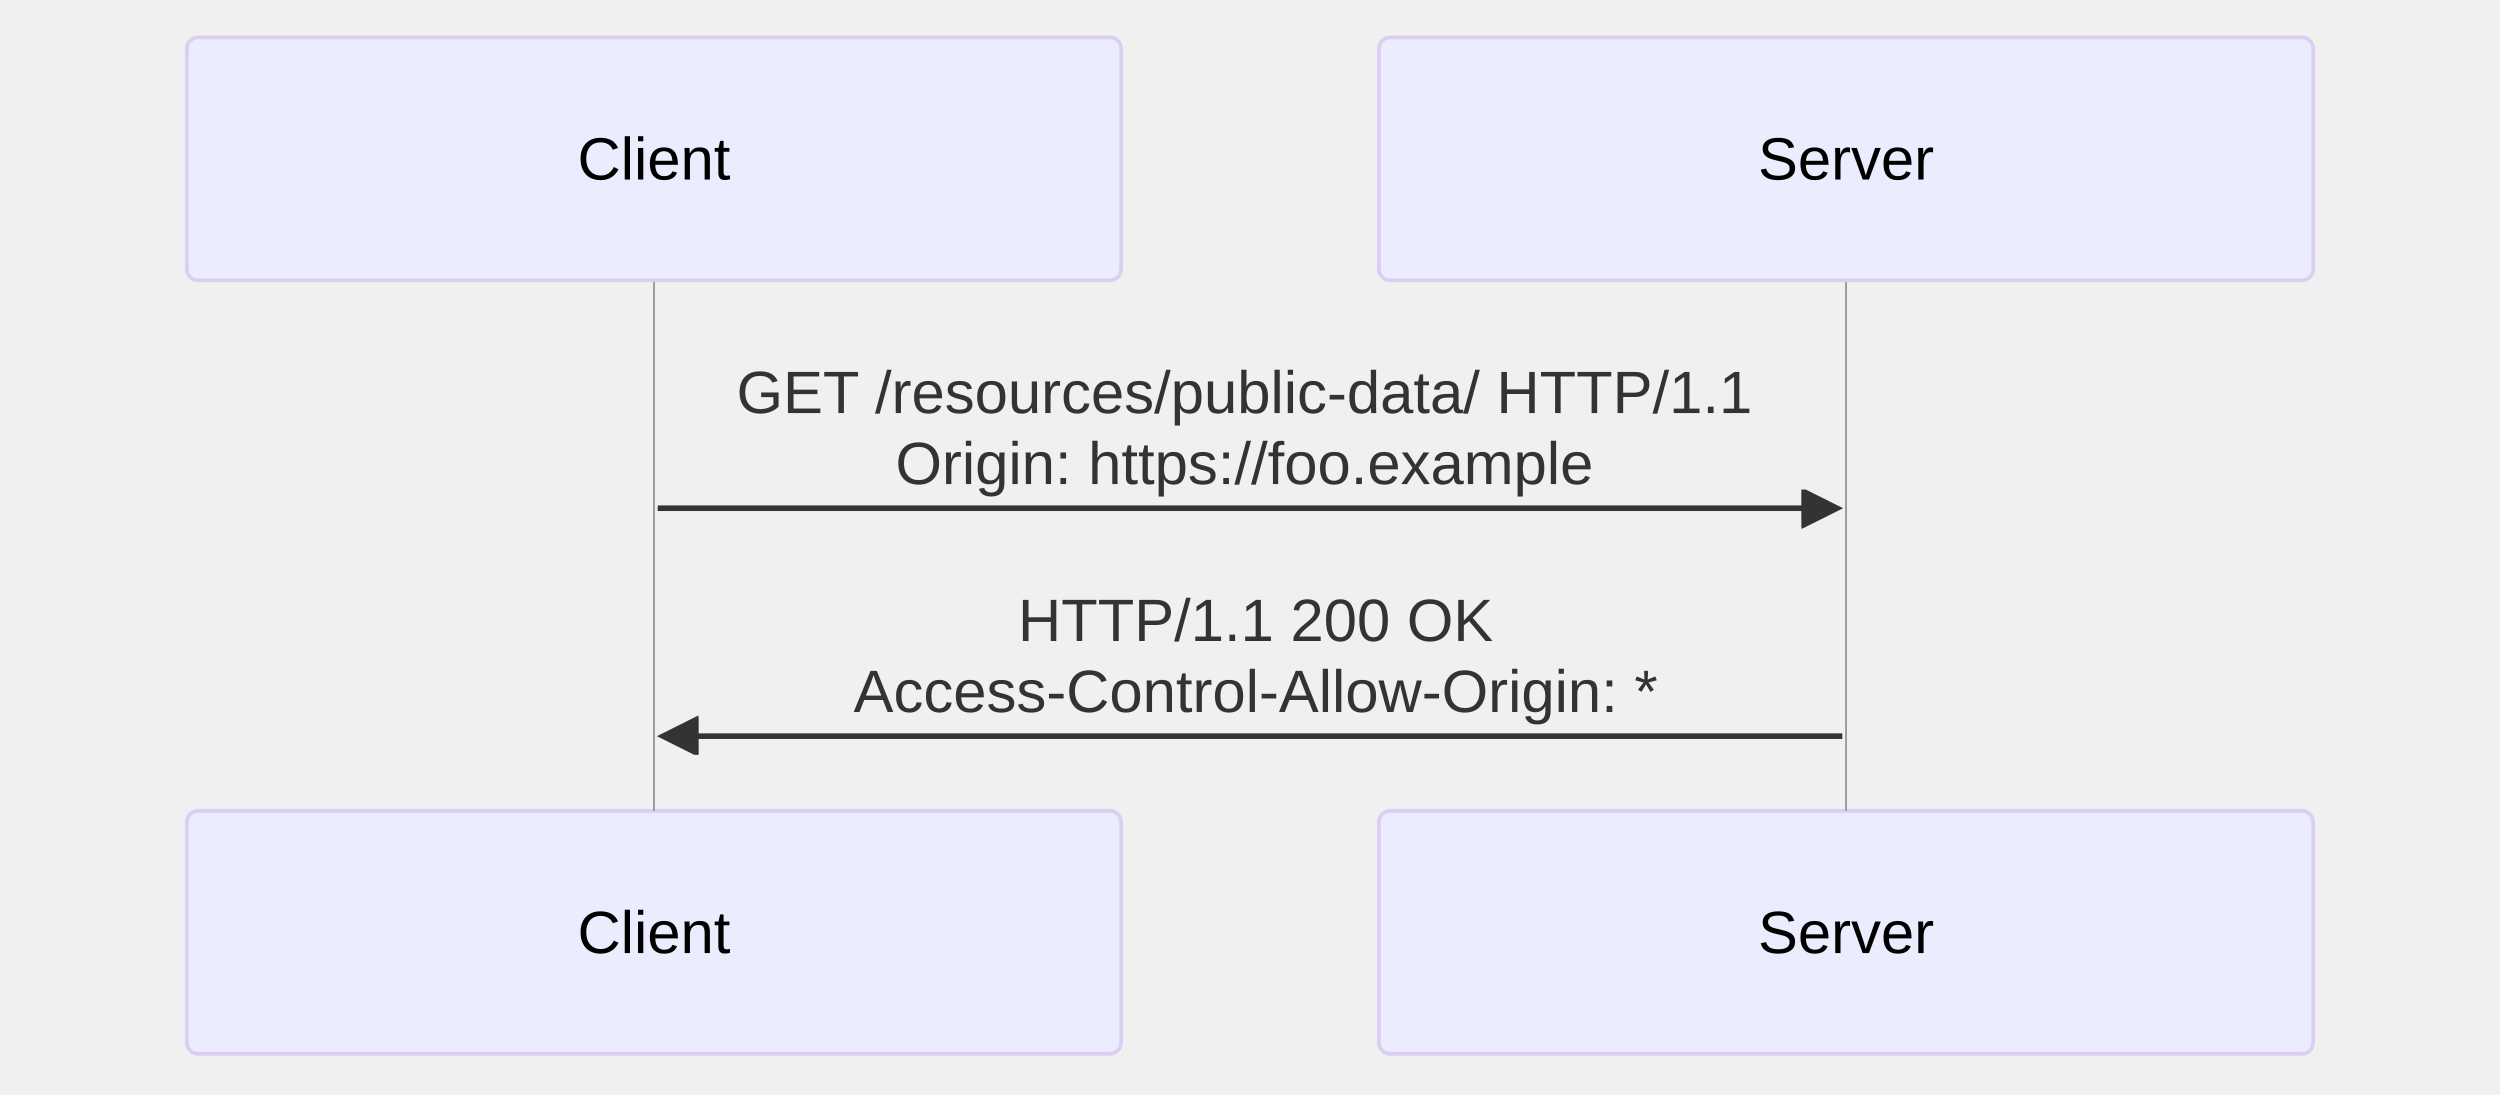
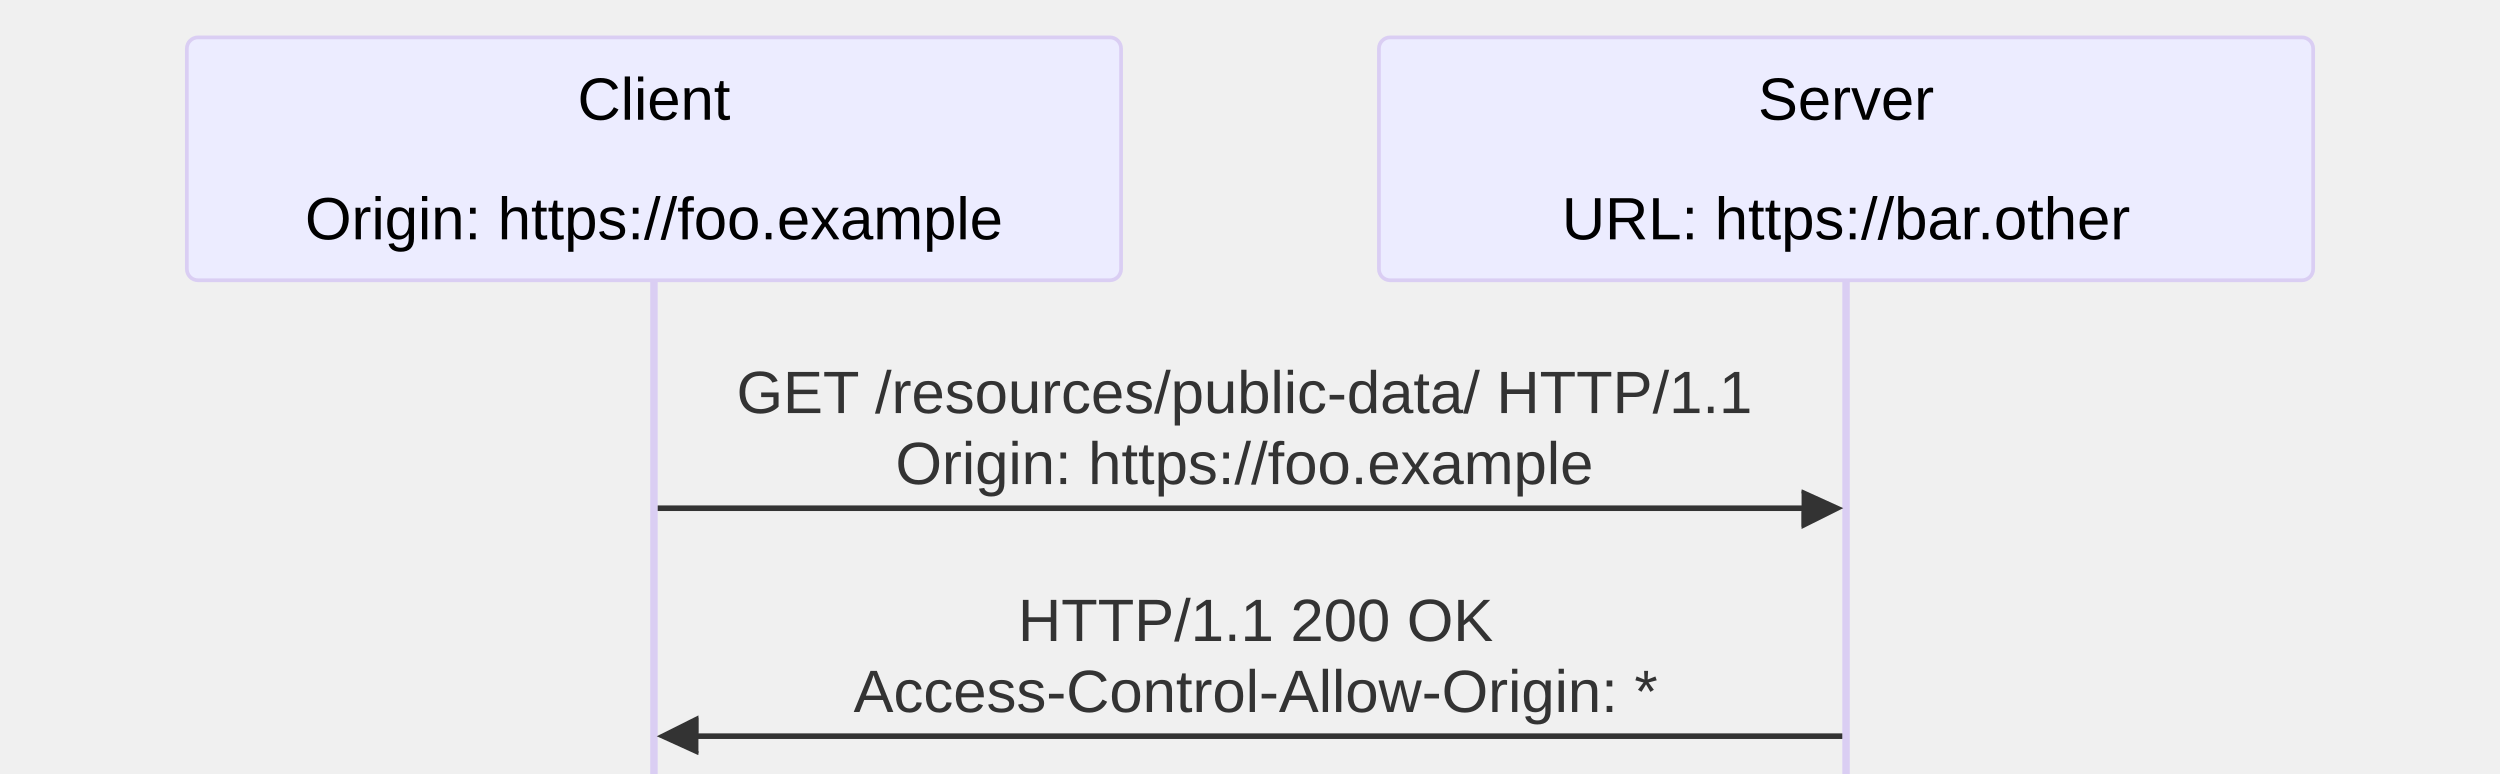
- <svg xmlns="http://www.w3.org/2000/svg" id="my-svg" aria-roledescription="sequence" style="max-width:669px;background-color:transparent" viewBox="-50 -10 669 293">
-   <rect width="250" height="65" x="319" y="207" fill="#eaeaea" stroke="#666" class="actor" rx="3" ry="3" />
-   <text x="444" y="239.5" alignment-baseline="central" class="actor" dominant-baseline="central" style="text-anchor:middle;font-size:16px;font-weight:400">
-     <tspan x="444" dy="0">Server</tspan>
-   </text>
-   <rect width="250" height="65" y="207" fill="#eaeaea" stroke="#666" class="actor" rx="3" ry="3" />
-   <text x="125" y="239.5" alignment-baseline="central" class="actor" dominant-baseline="central" style="text-anchor:middle;font-size:16px;font-weight:400">
-     <tspan x="125" dy="0">Client</tspan>
-   </text>
-   <path id="actor1" stroke="#999" stroke-width=".5" d="M444 5v202" class="200" />
-   <g id="root-1">
-     <rect width="250" height="65" x="319" fill="#eaeaea" stroke="#666" class="actor" rx="3" ry="3" />
-     <text x="444" y="32.5" alignment-baseline="central" class="actor" dominant-baseline="central" style="text-anchor:middle;font-size:16px;font-weight:400">
-       <tspan x="444" dy="0">Server</tspan>
-     </text>
+ <svg xmlns="http://www.w3.org/2000/svg" aria-roledescription="sequence" role="graphics-document document" viewBox="-50 -10 669 207" style="max-width: 669px; background-color: white;" width="100%" id="my-svg">
+   <g>
+     <line name="Server" stroke="#999" stroke-width="0.5px" class="actor-line 200" y2="2000" x2="444" y1="65" x1="444" id="actor1" />
+     <g id="root-1">
+       <rect class="actor actor-top" ry="3" rx="3" name="Server" height="65" width="250" stroke="#666" fill="#eaeaea" y="0" x="319" />
+       <text style="text-anchor: middle; font-size: 16px; font-weight: 400;" class="actor actor-box" alignment-baseline="central" dominant-baseline="central" y="32.5" x="444">
+         <tspan dy="-16" x="444">Server</tspan>
+       </text>
+       <text style="text-anchor: middle; font-size: 16px; font-weight: 400;" class="actor actor-box" alignment-baseline="central" dominant-baseline="central" y="32.5" x="444">
+         <tspan dy="0" x="444" />
+       </text>
+       <text style="text-anchor: middle; font-size: 16px; font-weight: 400;" class="actor actor-box" alignment-baseline="central" dominant-baseline="central" y="32.5" x="444">
+         <tspan dy="16" x="444">URL: https://bar.other</tspan>
+       </text>
+     </g>
  </g>
-   <path id="actor0" stroke="#999" stroke-width=".5" d="M125 5v202" class="200" />
-   <g id="root-0">
-     <rect width="250" height="65" fill="#eaeaea" stroke="#666" class="actor" rx="3" ry="3" />
-     <text x="125" y="32.5" alignment-baseline="central" class="actor" dominant-baseline="central" style="text-anchor:middle;font-size:16px;font-weight:400">
-       <tspan x="125" dy="0">Client</tspan>
-     </text>
+   <g>
+     <line name="Client" stroke="#999" stroke-width="0.5px" class="actor-line 200" y2="2000" x2="125" y1="65" x1="125" id="actor0" />
+     <g id="root-0">
+       <rect class="actor actor-top" ry="3" rx="3" name="Client" height="65" width="250" stroke="#666" fill="#eaeaea" y="0" x="0" />
+       <text style="text-anchor: middle; font-size: 16px; font-weight: 400;" class="actor actor-box" alignment-baseline="central" dominant-baseline="central" y="32.5" x="125">
+         <tspan dy="-16" x="125">Client</tspan>
+       </text>
+       <text style="text-anchor: middle; font-size: 16px; font-weight: 400;" class="actor actor-box" alignment-baseline="central" dominant-baseline="central" y="32.5" x="125">
+         <tspan dy="0" x="125" />
+       </text>
+       <text style="text-anchor: middle; font-size: 16px; font-weight: 400;" class="actor actor-box" alignment-baseline="central" dominant-baseline="central" y="32.5" x="125">
+         <tspan dy="16" x="125">Origin: https://foo.example</tspan>
+       </text>
+     </g>
  </g>
-   <style>
-     #my-svg,#my-svg svg{font-family:"trebuchet ms",verdana,arial,sans-serif;font-size:16px}#my-svg .actor{stroke:#dacef3;fill:#ececff}#my-svg text.actor&gt;tspan{fill:#000;stroke:none}#my-svg .messageLine0{stroke-width:1.5;stroke-dasharray:none;stroke:#333}#my-svg #arrowhead path{fill:#333;stroke:#333}#my-svg,#my-svg #sequencenumber{fill:#333}#my-svg .messageText{fill:#333;stroke:none}#my-svg :root{--mermaid-font-family:"trebuchet ms",verdana,arial,sans-serif}
-   </style>
+   <style>#my-svg{font-family:"trebuchet ms",verdana,arial,sans-serif;font-size:16px;fill:#333;}@keyframes edge-animation-frame{from{stroke-dashoffset:0;}}@keyframes dash{to{stroke-dashoffset:0;}}#my-svg .edge-animation-slow{stroke-dasharray:9,5!important;stroke-dashoffset:900;animation:dash 50s linear infinite;stroke-linecap:round;}#my-svg .edge-animation-fast{stroke-dasharray:9,5!important;stroke-dashoffset:900;animation:dash 20s linear infinite;stroke-linecap:round;}#my-svg .error-icon{fill:#552222;}#my-svg .error-text{fill:#552222;stroke:#552222;}#my-svg .edge-thickness-normal{stroke-width:1px;}#my-svg .edge-thickness-thick{stroke-width:3.5px;}#my-svg .edge-pattern-solid{stroke-dasharray:0;}#my-svg .edge-thickness-invisible{stroke-width:0;fill:none;}#my-svg .edge-pattern-dashed{stroke-dasharray:3;}#my-svg .edge-pattern-dotted{stroke-dasharray:2;}#my-svg .marker{fill:#333333;stroke:#333333;}#my-svg .marker.cross{stroke:#333333;}#my-svg svg{font-family:"trebuchet ms",verdana,arial,sans-serif;font-size:16px;}#my-svg p{margin:0;}#my-svg .actor{stroke:hsl(259.626, 59.777%, 87.902%);fill:#ECECFF;}#my-svg text.actor&gt;tspan{fill:black;stroke:none;}#my-svg .actor-line{stroke:hsl(259.626, 59.777%, 87.902%);}#my-svg .innerArc{stroke-width:1.5;stroke-dasharray:none;}#my-svg .messageLine0{stroke-width:1.5;stroke-dasharray:none;stroke:#333;}#my-svg .messageLine1{stroke-width:1.5;stroke-dasharray:2,2;stroke:#333;}#my-svg #arrowhead path{fill:#333;stroke:#333;}#my-svg .sequenceNumber{fill:white;}#my-svg #sequencenumber{fill:#333;}#my-svg #crosshead path{fill:#333;stroke:#333;}#my-svg .messageText{fill:#333;stroke:none;}#my-svg .labelBox{stroke:hsl(259.626, 59.777%, 87.902%);fill:#ECECFF;}#my-svg .labelText,#my-svg .labelText&gt;tspan{fill:black;stroke:none;}#my-svg .loopText,#my-svg .loopText&gt;tspan{fill:black;stroke:none;}#my-svg .loopLine{stroke-width:2px;stroke-dasharray:2,2;stroke:hsl(259.626, 59.777%, 87.902%);fill:hsl(259.626, 59.777%, 87.902%);}#my-svg .note{stroke:#aaaa33;fill:#fff5ad;}#my-svg .noteText,#my-svg .noteText&gt;tspan{fill:black;stroke:none;}#my-svg .activation0{fill:#f4f4f4;stroke:#666;}#my-svg .activation1{fill:#f4f4f4;stroke:#666;}#my-svg .activation2{fill:#f4f4f4;stroke:#666;}#my-svg .actorPopupMenu{position:absolute;}#my-svg .actorPopupMenuPanel{position:absolute;fill:#ECECFF;box-shadow:0px 8px 16px 0px rgba(0,0,0,0.2);filter:drop-shadow(3px 5px 2px rgb(0 0 0 / 0.4));}#my-svg .actor-man line{stroke:hsl(259.626, 59.777%, 87.902%);fill:#ECECFF;}#my-svg .actor-man circle,#my-svg line{stroke:hsl(259.626, 59.777%, 87.902%);fill:#ECECFF;stroke-width:2px;}#my-svg :root{--mermaid-font-family:"trebuchet ms",verdana,arial,sans-serif;}</style>
+   <g />
  <defs>
-     <symbol id="computer">
-       <path d="M1 1v6.5h10V1H1zm9 5.5H2V2h8v4.5zm-5.11 3 .23-.5h1.76l.24.5H4.88zM12 11H0l1-3h1.05l-.66 2h9.22l-.65-2H11l1 3zM9.5 6h-7V2.5h7V6z" />
+     <symbol height="24" width="24" id="computer">
+       <path d="M2 2v13h20v-13h-20zm18 11h-16v-9h16v9zm-10.228 6l.466-1h3.524l.467 1h-4.457zm14.228 3h-24l2-6h2.104l-1.33 4h18.45l-1.297-4h2.073l2 6zm-5-10h-14v-7h14v7z" transform="scale(.5)" />
    </symbol>
  </defs>
  <defs>
-     <symbol id="database" fill-rule="evenodd" clip-rule="evenodd">
-       <path d="M6.13 0h.38l.13.01.12.01h.12l.13.02h.12l.12.02h.12l.12.02.11.01.12.02.11.01.12.02.1.01.12.02.1.02.11.02.1.02.11.02.1.03.1.02.1.02.1.03.1.02.09.03.1.03.08.03.09.02.08.03.09.03.08.03.08.04.08.03.07.03.04.02.04.01.03.02.04.02.03.02.03.01.04.02.03.02.03.02.04.01.03.02.03.02.03.02.03.02.02.01.03.02.03.02.03.02.02.02.03.02.02.02.03.02.02.02.02.02.02.02.03.02.02.02.02.02.02.02.01.02.02.02.02.02.02.02.01.02.02.02.01.03.01.02.02.02.01.02.01.02.01.02.01.02.01.02.01.03v.02l.01.02.01.02v.03l.01.02v.09l.01.02v8.59l-.01.02v.03l-.01.02v.02l-.01.02-.01.02v.03l-.02.02v.02l-.02.02-.01.02-.01.02-.02.02v.03l-.02.02-.02.02-.01.02-.02.02-.02.02-.01.02-.02.02-.02.02-.02.02-.02.02-.03.02-.02.02-.02.02-.02.02-.03.02-.02.02-.03.02-.02.02-.03.02-.03.02-.02.02-.03.01-.03.02-.03.02-.03.02-.03.02-.04.02-.03.01-.03.02-.03.02-.04.02-.03.01-.04.02-.03.02-.04.01-.04.02-.07.03-.08.04-.08.03-.08.03-.08.03-.1.03-.08.03-.09.02-.09.03-.1.03-.09.02-.1.03-.1.02-.1.02-.1.03-.1.02-.1.02-.11.02-.11.02-.11.02-.11.01-.12.02-.11.01-.12.02-.11.01-.12.01-.12.02h-.12l-.12.02h-.12l-.13.01h-.12L6.5 12h-.25l-.13.01h-.64L5.35 12l-.12-.01h-.12l-.13-.01-.12-.01-.12-.01-.12-.02H4.5l-.11-.02-.12-.02-.11-.01-.11-.02-.12-.01-.1-.02-.11-.02-.11-.02-.1-.02-.11-.02-.1-.03-.1-.02-.1-.02-.1-.03-.1-.02-.09-.03-.1-.03-.08-.02-.09-.03-.08-.03-.09-.03-.08-.03-.08-.03-.08-.04-.07-.03-.04-.02-.04-.01-.03-.02-.04-.02-.03-.01-.04-.02-.03-.02-.03-.02-.03-.01-.04-.02-.03-.02-.03-.02-.03-.02-.03-.02-.02-.01-.03-.02-.03-.02-.03-.02-.02-.02-.03-.02-.02-.02-.03-.02-.02-.02-.02-.02-.02-.02-.03-.02-.02-.02-.02-.02-.02-.02-.01-.02-.02-.02-.02-.02-.02-.02-.01-.02-.02-.02-.01-.02-.01-.03-.02-.02-.01-.02-.01-.02-.01-.02-.01-.02-.01-.02-.01-.03v-.02l-.01-.02-.01-.02v-.03L1 10.37V1.66l.01-.02v-.02l.01-.03v-.02l.01-.02.01-.02V1.5l.02-.03v-.02l.02-.02v-.02l.02-.02.01-.02.02-.02.01-.03.02-.02.01-.02.02-.02.02-.02.01-.02.02-.02.02-.02.02-.02.02-.02.02-.02.03-.02.02-.02.02-.02.03-.02.02-.02.03-.02.02-.02.03-.02.03-.02.02-.02.03-.01.03-.02.03-.02.03-.02.03-.02.04-.01.03-.02.03-.02.03-.02.04-.02.03-.01.04-.02.03-.02.04-.01.04-.02.07-.03.08-.03.08-.04.08-.03.08-.03.1-.03.08-.02.09-.03.09-.03.1-.03L3 .35l.1-.03.1-.02.1-.02.1-.03.1-.02.1-.02.11-.02.11-.02.11-.02.11-.01.12-.02.11-.01.12-.02.11-.01.12-.01.12-.02h.12L5 .02h.13l.12-.01h.12L5.5 0h.63zM1.5 10.25v.05h.01v.03l.01.01v.01l.01.01.01.02.02.02v.01l.01.01.01.01.01.02.01.01.02.01v.01l.03.03.03.02.03.03.03.02.04.03.04.03.04.02.04.03.04.02.05.03.05.03.05.02.05.03.06.02.05.03.06.02.06.03.07.02.06.03.07.02.07.03.07.02.08.03.07.02.08.02.08.03.08.02.08.02.09.02.09.02.09.02.09.02.1.02.09.02.1.02.1.01.1.02.1.02.1.01.1.02.11.01.11.01.11.01.12.01.11.01.12.01.12.01.12.01h.12l.12.01h.38l.13.01h.51l.12-.02h.25l.12-.02h.11l.12-.02h.11l.11-.02.11-.01.11-.01.1-.02.11-.01.1-.02.1-.02.1-.01.1-.02.1-.02.09-.02.1-.02.08-.02.09-.02.08-.02.09-.02.08-.03.08-.02.08-.02.07-.03.08-.02.07-.02.07-.03.07-.02.06-.03.07-.02.06-.03.06-.02.05-.03.06-.03.05-.02.05-.03.05-.02.05-.03.04-.03.04-.02.04-.03.04-.02.03-.03.03-.02.03-.03.03-.03.03-.02v-.01l.02-.01.01-.02h.01l.01-.02.01-.01v-.02h.02v-.03l.01-.01.01-.01v-.02l.01-.02v-.04l.01-.01V8.19l-.04.02-.04.03-.04.03-.04.02-.05.03-.04.03-.05.02-.04.03-.05.02-.05.03-.05.02-.06.02-.05.03-.05.02-.06.02-.06.03-.05.02-.06.02-.06.02-.06.02-.07.02-.06.02-.06.02-.07.02-.06.02-.07.02-.07.02-.07.02-.07.02-.07.02-.07.01-.07.02-.08.01-.07.02-.07.02-.08.01-.08.01-.07.02-.08.01-.08.01-.08.02-.08.01-.08.01-.08.01-.09.01-.08.01-.08.01-.09.01-.08.01h-.09l-.08.01-.09.01H7l-.08.01-.1.01h-.18l-.08.01h-.18l-.1.01h-.82l-.09-.01h-.09l-.09-.01H5.1L5 9.13h-.08l-.09-.02h-.08l-.09-.01h-.08l-.09-.02h-.08l-.08-.02h-.09l-.08-.02-.08-.01H4l-.08-.01L3.84 9h-.08l-.07-.01-.08-.02-.07-.01-.08-.02-.07-.01-.08-.02-.07-.02-.07-.01-.07-.02-.07-.02-.07-.02-.07-.02-.07-.02-.06-.01-.07-.02-.06-.02-.06-.02-.07-.03-.06-.02-.06-.02-.05-.02-.06-.02-.06-.03-.06-.02-.05-.02-.05-.03-.06-.02-.05-.02-.05-.03-.05-.02-.04-.03-.05-.02-.04-.03-.05-.03-.04-.02-.04-.03-.04-.03-.04-.02v2.06zm0-2.83v.05l.01.01v.02l.01.02.01.02.01.01v.01l.02.01v.01l.01.02h.01l.01.02.01.01.02.01v.02l.03.02.03.03.03.02.03.03.04.02.04.03.04.02.04.03.04.03.05.02.05.03.05.02.05.03.06.03.05.02.06.03.06.02.07.03.06.02.07.03.07.02.07.03.08.02.07.02.08.03.08.02.08.02.08.02.09.02.09.03.09.02.09.02.1.01.09.02.1.02.1.02.1.01.1.02.1.02.1.01.11.01.11.02h.11l.12.02h.11l.12.02h.12l.12.01h.12l.12.01h.13l.12.01h.77l.12-.01h.13l.12-.02H7l.11-.01.12-.01.11-.01.11-.02h.11l.11-.02.1-.02.11-.01.1-.02.1-.01.1-.02.1-.02.1-.02.09-.02.1-.02.08-.02.09-.02.08-.02.09-.02.08-.02.08-.03.08-.02.07-.02.08-.03.07-.02.07-.03.07-.02.06-.03.07-.02.06-.03.06-.02L9.8 8h.07l.05-.03.05-.03.05-.02.05-.03.04-.02.04-.03.04-.03.04-.02.03-.03.03-.02.03-.03.03-.02.03-.03v-.01l.02-.01.01-.02h.01l.01-.02.01-.01v-.01l.02-.01v-.02l.01-.02.01-.01V7.5l.01-.01v-.04l.01-.02V5.35l-.04.03-.04.03-.04.02-.04.03-.05.03-.04.02-.05.03-.04.02-.05.03-.05.02-.05.03-.06.02-.05.03-.05.02-.06.02-.06.02-.05.03-.06.02-.06.02-.06.02-.07.02-.06.02-.06.02-.07.02-.06.02-.07.02-.07.02-.07.02-.07.02-.07.01-.07.02-.07.02-.08.01-.07.02-.07.01-.08.02-.08.01-.07.02h-.08l-.08.02L8 6.2l-.08.02h-.08l-.08.02h-.09l-.08.02h-.08l-.09.02h-.08l-.09.01-.08.01H7l-.08.01h-.1l-.08.01h-.18l-.1.01h-.27l-.09.01h-.56l-.09-.01h-.18l-.09-.01H5.1L5 6.3h-.16l-.08-.01-.09-.01-.08-.01-.09-.01-.08-.01-.08-.01-.09-.01-.08-.01-.08-.01L4 6.19h-.08l-.08-.02-.08-.01-.07-.02-.08-.01-.07-.02-.08-.01-.07-.02-.08-.01-.07-.02-.07-.02-.07-.02L3.03 6l-.07-.02-.07-.02-.07-.02-.06-.02-.07-.02-.06-.02-.06-.02-.07-.02-.06-.02-.06-.02-.05-.02-.06-.03-.06-.02-.06-.02-.05-.02-.05-.03-.06-.02-.05-.03-.05-.02-.05-.03-.04-.02-.05-.03-.04-.02-.05-.03-.04-.03-.04-.02-.04-.03-.04-.03v2.07zm0-2.83v.05h.01v.03l.01.01v.01l.01.01.01.02.02.02v.01l.01.01.01.01.01.02.01.01.02.01v.01l.03.03.03.02.03.03.03.02.04.03.04.03.04.02.04.03.04.02.05.03.05.03.05.02.05.03.06.02.05.03.06.02.06.03.07.02.06.03.07.02.07.03.07.02.08.03.07.02.08.02.08.03.08.02.08.02.09.02.09.02.09.02.09.02.1.02.09.02.1.02.1.01.1.02.1.02.1.01.1.02.11.01.11.01.11.01.12.01.11.01.12.01.12.01.12.01h.12l.12.01h.38l.13.01h.51l.12-.01.13-.01h.12L7 5.8h.11l.12-.01.11-.01.11-.02.11-.01.11-.01.1-.02.11-.01.1-.02.1-.02.1-.01.1-.02.1-.02.09-.02.1-.02.08-.02.09-.02.08-.02.09-.02.08-.03.08-.02.08-.02.07-.03.08-.02.07-.02.07-.03.07-.02.06-.03.07-.02.06-.03.06-.02.05-.03.06-.03.05-.02.05-.03.05-.02.05-.03.04-.03.04-.02.04-.03.04-.02.03-.03.03-.02.03-.03.03-.03.03-.02V4.8l.02-.02h.01l.01-.02.01-.01.01-.01v-.01l.02-.02V4.7l.01-.01.01-.01v-.02l.01-.02V4.6l.01-.01V2.51l-.04.03-.04.03-.04.02-.04.03-.05.03-.04.02-.05.03-.04.02-.05.03-.05.02-.05.03-.06.02-.05.02-.05.03-.06.02-.06.02-.05.03-.06.02-.06.02L9.5 3l-.07.02-.06.02-.06.02-.07.02-.06.02-.07.02-.07.02-.07.02-.07.01-.07.02-.07.02-.07.02-.08.01-.07.02-.07.01-.08.02-.08.01-.07.02h-.08l-.08.02-.08.01-.08.02h-.08l-.08.02h-.09l-.08.02h-.08l-.09.02h-.08l-.09.01-.08.01h-.09L7 3.48h-.18l-.08.01h-.1l-.08.01H5.54l-.09-.01h-.18l-.09-.01H5.1L5 3.46l-.08-.01h-.09l-.08-.01-.09-.01-.08-.01-.09-.01-.08-.01-.08-.01-.09-.01-.08-.01-.08-.01L4 3.35h-.08l-.08-.02-.08-.01-.07-.02-.08-.01-.07-.02-.08-.01-.07-.02-.08-.01-.07-.02-.07-.02-.07-.01-.07-.02-.07-.02-.07-.02-.07-.02-.06-.02-.07-.02-.06-.02-.06-.02L2.5 3l-.07-.02-.06-.02-.05-.02-.06-.03-.06-.02-.06-.02-.05-.03-.05-.02-.06-.02-.05-.03-.05-.02-.05-.03-.04-.02-.05-.03-.04-.02-.05-.03-.04-.03-.04-.02-.04-.03-.04-.03V4.6zM5.87.5h-.38l-.12.01-.13.01h-.12L5 .55h-.1l-.12.02h-.11l-.11.02-.11.01-.11.01-.1.02-.11.01-.1.02-.1.02-.1.01-.1.02-.1.02-.09.02-.1.02-.08.02-.09.02-.08.02-.09.02-.08.03-.08.02-.08.02-.07.03-.08.02-.07.02-.07.03-.07.02-.06.03-.06.02-.07.03-.05.02-.06.03-.06.03-.05.02-.05.03-.05.03-.04.02-.05.03-.04.02-.04.03-.04.02-.03.03-.03.03-.03.02-.03.03-.03.02v.01l-.02.01-.01.02-.01.01-.01.01-.01.01v.01l-.02.02v.02l-.01.01-.01.01v.02l-.01.02v.04l-.01.01v.05l.01.01v.01l.01.02.01.02v.01l.01.01.01.01.01.02h.01v.02l.02.01v.01l.02.02h.01l.03.03.03.03.03.02.03.03.03.02.04.03.04.03.04.02.04.03.05.02.05.03.05.03.05.02.06.03.05.02.06.03.06.03.07.02.06.03.07.02.07.03.07.02.08.02.07.03.08.02.08.02.08.03.09.02.08.02.09.02.09.02.09.02.1.02.09.02.1.02.1.01.1.02.1.02.1.01.11.02h.1l.12.02.11.01.11.01.12.01.11.01.12.01h.12l.13.01.12.01h.25l.13.01h.64L6.64 3l.13-.01h.12L7 2.95h.11l.12-.01.11-.02h.11l.11-.02.11-.01.1-.02.11-.01.1-.02.1-.02.1-.01.1-.02.1-.02.09-.02.1-.02.08-.02.09-.02.08-.02.09-.02.08-.03.08-.02.08-.02.07-.03.08-.02.07-.02.07-.03.07-.02.06-.03.07-.02.06-.03.06-.02.05-.03.06-.03.05-.02.05-.03.05-.02.05-.03.04-.03.04-.02.04-.03.04-.02.03-.03.03-.03.03-.02.03-.03.03-.02v-.01l.02-.02h.01l.01-.02.01-.01.01-.01v-.02h.02v-.03l.02-.01V1.8h.01v-.04l.01-.02V1.7l-.01-.01v-.01l-.01-.02-.01-.02v-.01l-.01-.01-.01-.01-.01-.02-.02-.02v-.01l-.02-.01-.01-.02h-.01l-.03-.03-.03-.03-.03-.02-.03-.03-.03-.02-.04-.03-.04-.03-.04-.02-.04-.03-.05-.02-.05-.03-.05-.03-.05-.02-.06-.03-.05-.02-.06-.03-.06-.03-.07-.02-.06-.03-.07-.02-.07-.03L9.3.96 9.22.94 9.15.9h-.08L8.99.87 8.91.84 8.82.82 8.74.8 8.65.78 8.56.76 8.47.74l-.1-.02L8.29.7l-.1-.02-.1-.01-.1-.02-.1-.02-.1-.01L7.67.6h-.1L7.44.58l-.1-.01-.11-.01L7.1.54H7L6.88.53 6.76.52h-.13L6.51.5h-.64z" />
+     <symbol clip-rule="evenodd" fill-rule="evenodd" id="database">
+       <path d="M12.258.001l.256.004.255.005.253.008.251.01.249.012.247.015.246.016.242.019.241.02.239.023.236.024.233.027.231.028.229.031.225.032.223.034.22.036.217.038.214.04.211.041.208.043.205.045.201.046.198.048.194.05.191.051.187.053.183.054.18.056.175.057.172.059.168.06.163.061.16.063.155.064.15.066.074.033.073.033.071.034.07.034.069.035.068.035.067.035.066.035.064.036.064.036.062.036.06.036.06.037.058.037.058.037.055.038.055.038.053.038.052.038.051.039.05.039.048.039.047.039.045.04.044.04.043.04.041.04.04.041.039.041.037.041.036.041.034.041.033.042.032.042.03.042.029.042.027.042.026.043.024.043.023.043.021.043.02.043.018.044.017.043.015.044.013.044.012.044.011.045.009.044.007.045.006.045.004.045.002.045.001.045v17l-.001.045-.002.045-.004.045-.006.045-.007.045-.009.044-.011.045-.012.044-.013.044-.015.044-.017.043-.018.044-.02.043-.021.043-.023.043-.024.043-.026.043-.027.042-.029.042-.03.042-.032.042-.033.042-.034.041-.036.041-.037.041-.039.041-.04.041-.041.04-.043.04-.044.04-.045.04-.047.039-.048.039-.05.039-.051.039-.052.038-.053.038-.055.038-.055.038-.058.037-.058.037-.06.037-.06.036-.062.036-.064.036-.064.036-.066.035-.067.035-.068.035-.069.035-.07.034-.071.034-.073.033-.074.033-.15.066-.155.064-.16.063-.163.061-.168.06-.172.059-.175.057-.18.056-.183.054-.187.053-.191.051-.194.05-.198.048-.201.046-.205.045-.208.043-.211.041-.214.04-.217.038-.22.036-.223.034-.225.032-.229.031-.231.028-.233.027-.236.024-.239.023-.241.02-.242.019-.246.016-.247.015-.249.012-.251.01-.253.008-.255.005-.256.004-.258.001-.258-.001-.256-.004-.255-.005-.253-.008-.251-.01-.249-.012-.247-.015-.245-.016-.243-.019-.241-.02-.238-.023-.236-.024-.234-.027-.231-.028-.228-.031-.226-.032-.223-.034-.22-.036-.217-.038-.214-.04-.211-.041-.208-.043-.204-.045-.201-.046-.198-.048-.195-.05-.19-.051-.187-.053-.184-.054-.179-.056-.176-.057-.172-.059-.167-.06-.164-.061-.159-.063-.155-.064-.151-.066-.074-.033-.072-.033-.072-.034-.07-.034-.069-.035-.068-.035-.067-.035-.066-.035-.064-.036-.063-.036-.062-.036-.061-.036-.06-.037-.058-.037-.057-.037-.056-.038-.055-.038-.053-.038-.052-.038-.051-.039-.049-.039-.049-.039-.046-.039-.046-.04-.044-.04-.043-.04-.041-.04-.04-.041-.039-.041-.037-.041-.036-.041-.034-.041-.033-.042-.032-.042-.03-.042-.029-.042-.027-.042-.026-.043-.024-.043-.023-.043-.021-.043-.02-.043-.018-.044-.017-.043-.015-.044-.013-.044-.012-.044-.011-.045-.009-.044-.007-.045-.006-.045-.004-.045-.002-.045-.001-.045v-17l.001-.045.002-.045.004-.045.006-.045.007-.045.009-.044.011-.045.012-.044.013-.044.015-.044.017-.043.018-.044.02-.043.021-.043.023-.043.024-.043.026-.043.027-.042.029-.042.03-.042.032-.042.033-.042.034-.041.036-.041.037-.041.039-.041.04-.041.041-.04.043-.04.044-.04.046-.04.046-.039.049-.039.049-.039.051-.039.052-.038.053-.038.055-.038.056-.038.057-.037.058-.037.06-.037.061-.036.062-.036.063-.036.064-.036.066-.035.067-.035.068-.035.069-.035.07-.034.072-.034.072-.033.074-.033.151-.066.155-.064.159-.063.164-.061.167-.06.172-.059.176-.057.179-.056.184-.054.187-.053.19-.051.195-.05.198-.048.201-.046.204-.045.208-.043.211-.041.214-.04.217-.038.22-.036.223-.034.226-.032.228-.031.231-.028.234-.027.236-.024.238-.023.241-.02.243-.019.245-.016.247-.015.249-.012.251-.01.253-.008.255-.005.256-.004.258-.001.258.001zm-9.258 20.499v.01l.001.021.003.021.004.022.005.021.006.022.007.022.009.023.01.022.011.023.012.023.013.023.015.023.016.024.017.023.018.024.019.024.021.024.022.025.023.024.024.025.052.049.056.05.061.051.066.051.07.051.075.051.079.052.084.052.088.052.092.052.097.052.102.051.105.052.11.052.114.051.119.051.123.051.127.05.131.05.135.05.139.048.144.049.147.047.152.047.155.047.16.045.163.045.167.043.171.043.176.041.178.041.183.039.187.039.19.037.194.035.197.035.202.033.204.031.209.03.212.029.216.027.219.025.222.024.226.021.23.02.233.018.236.016.24.015.243.012.246.01.249.008.253.005.256.004.259.001.26-.001.257-.004.254-.005.25-.008.247-.011.244-.012.241-.014.237-.016.233-.018.231-.021.226-.021.224-.024.22-.026.216-.027.212-.028.21-.031.205-.031.202-.034.198-.034.194-.036.191-.037.187-.039.183-.04.179-.04.175-.042.172-.043.168-.044.163-.045.16-.046.155-.046.152-.047.148-.048.143-.049.139-.049.136-.05.131-.05.126-.05.123-.051.118-.052.114-.051.11-.052.106-.052.101-.052.096-.052.092-.052.088-.053.083-.051.079-.052.074-.052.07-.051.065-.051.06-.051.056-.05.051-.05.023-.024.023-.025.021-.024.02-.024.019-.024.018-.024.017-.024.015-.023.014-.024.013-.023.012-.023.01-.023.01-.022.008-.022.006-.022.006-.022.004-.022.004-.021.001-.021.001-.021v-4.127l-.077.055-.08.053-.083.054-.085.053-.087.052-.09.052-.093.051-.095.05-.097.05-.1.049-.102.049-.105.048-.106.047-.109.047-.111.046-.114.045-.115.045-.118.044-.12.043-.122.042-.124.042-.126.041-.128.04-.13.04-.132.038-.134.038-.135.037-.138.037-.139.035-.142.035-.143.034-.144.033-.147.032-.148.031-.15.03-.151.03-.153.029-.154.027-.156.027-.158.026-.159.025-.161.024-.162.023-.163.022-.165.021-.166.02-.167.019-.169.018-.169.017-.171.016-.173.015-.173.014-.175.013-.175.012-.177.011-.178.01-.179.008-.179.008-.181.006-.182.005-.182.004-.184.003-.184.002h-.37l-.184-.002-.184-.003-.182-.004-.182-.005-.181-.006-.179-.008-.179-.008-.178-.01-.176-.011-.176-.012-.175-.013-.173-.014-.172-.015-.171-.016-.17-.017-.169-.018-.167-.019-.166-.02-.165-.021-.163-.022-.162-.023-.161-.024-.159-.025-.157-.026-.156-.027-.155-.027-.153-.029-.151-.03-.15-.03-.148-.031-.146-.032-.145-.033-.143-.034-.141-.035-.14-.035-.137-.037-.136-.037-.134-.038-.132-.038-.13-.04-.128-.04-.126-.041-.124-.042-.122-.042-.12-.044-.117-.043-.116-.045-.113-.045-.112-.046-.109-.047-.106-.047-.105-.048-.102-.049-.1-.049-.097-.05-.095-.05-.093-.052-.09-.051-.087-.052-.085-.053-.083-.054-.08-.054-.077-.054v4.127zm0-5.654v.011l.001.021.003.021.004.021.005.022.006.022.007.022.009.022.01.022.011.023.012.023.013.023.015.024.016.023.017.024.018.024.019.024.021.024.022.024.023.025.024.024.052.05.056.05.061.05.066.051.07.051.075.052.079.051.084.052.088.052.092.052.097.052.102.052.105.052.11.051.114.051.119.052.123.05.127.051.131.05.135.049.139.049.144.048.147.048.152.047.155.046.16.045.163.045.167.044.171.042.176.042.178.04.183.04.187.038.19.037.194.036.197.034.202.033.204.032.209.03.212.028.216.027.219.025.222.024.226.022.23.02.233.018.236.016.24.014.243.012.246.01.249.008.253.006.256.003.259.001.26-.001.257-.003.254-.006.25-.008.247-.01.244-.012.241-.015.237-.016.233-.018.231-.02.226-.022.224-.024.22-.025.216-.027.212-.029.21-.03.205-.032.202-.033.198-.035.194-.036.191-.037.187-.039.183-.039.179-.041.175-.042.172-.043.168-.044.163-.045.16-.045.155-.047.152-.047.148-.048.143-.048.139-.05.136-.049.131-.05.126-.051.123-.051.118-.051.114-.052.11-.052.106-.052.101-.052.096-.052.092-.052.088-.052.083-.052.079-.052.074-.051.07-.052.065-.051.06-.05.056-.051.051-.049.023-.025.023-.024.021-.025.02-.024.019-.024.018-.024.017-.024.015-.023.014-.023.013-.024.012-.022.01-.023.01-.023.008-.022.006-.022.006-.022.004-.021.004-.022.001-.021.001-.021v-4.139l-.077.054-.08.054-.083.054-.085.052-.087.053-.09.051-.093.051-.095.051-.097.05-.1.049-.102.049-.105.048-.106.047-.109.047-.111.046-.114.045-.115.044-.118.044-.12.044-.122.042-.124.042-.126.041-.128.04-.13.039-.132.039-.134.038-.135.037-.138.036-.139.036-.142.035-.143.033-.144.033-.147.033-.148.031-.15.03-.151.03-.153.028-.154.028-.156.027-.158.026-.159.025-.161.024-.162.023-.163.022-.165.021-.166.02-.167.019-.169.018-.169.017-.171.016-.173.015-.173.014-.175.013-.175.012-.177.011-.178.009-.179.009-.179.007-.181.007-.182.005-.182.004-.184.003-.184.002h-.37l-.184-.002-.184-.003-.182-.004-.182-.005-.181-.007-.179-.007-.179-.009-.178-.009-.176-.011-.176-.012-.175-.013-.173-.014-.172-.015-.171-.016-.17-.017-.169-.018-.167-.019-.166-.02-.165-.021-.163-.022-.162-.023-.161-.024-.159-.025-.157-.026-.156-.027-.155-.028-.153-.028-.151-.03-.15-.03-.148-.031-.146-.033-.145-.033-.143-.033-.141-.035-.14-.036-.137-.036-.136-.037-.134-.038-.132-.039-.13-.039-.128-.04-.126-.041-.124-.042-.122-.043-.12-.043-.117-.044-.116-.044-.113-.046-.112-.046-.109-.046-.106-.047-.105-.048-.102-.049-.1-.049-.097-.05-.095-.051-.093-.051-.09-.051-.087-.053-.085-.052-.083-.054-.08-.054-.077-.054v4.139zm0-5.666v.011l.001.02.003.022.004.021.005.022.006.021.007.022.009.023.01.022.011.023.012.023.013.023.015.023.016.024.017.024.018.023.019.024.021.025.022.024.023.024.024.025.052.05.056.05.061.05.066.051.07.051.075.052.079.051.084.052.088.052.092.052.097.052.102.052.105.051.11.052.114.051.119.051.123.051.127.05.131.05.135.05.139.049.144.048.147.048.152.047.155.046.16.045.163.045.167.043.171.043.176.042.178.04.183.04.187.038.19.037.194.036.197.034.202.033.204.032.209.03.212.028.216.027.219.025.222.024.226.021.23.02.233.018.236.017.24.014.243.012.246.01.249.008.253.006.256.003.259.001.26-.001.257-.003.254-.006.25-.008.247-.01.244-.013.241-.014.237-.016.233-.018.231-.02.226-.022.224-.024.22-.025.216-.027.212-.029.21-.03.205-.032.202-.033.198-.035.194-.036.191-.037.187-.039.183-.039.179-.041.175-.042.172-.043.168-.044.163-.045.16-.045.155-.047.152-.047.148-.048.143-.049.139-.049.136-.049.131-.051.126-.05.123-.051.118-.052.114-.051.11-.052.106-.052.101-.052.096-.052.092-.052.088-.052.083-.052.079-.052.074-.052.07-.051.065-.051.06-.051.056-.05.051-.049.023-.025.023-.025.021-.024.02-.024.019-.024.018-.024.017-.024.015-.023.014-.024.013-.023.012-.023.01-.022.01-.023.008-.022.006-.022.006-.022.004-.022.004-.021.001-.021.001-.021v-4.153l-.077.054-.08.054-.083.053-.085.053-.087.053-.09.051-.093.051-.095.051-.097.05-.1.049-.102.048-.105.048-.106.048-.109.046-.111.046-.114.046-.115.044-.118.044-.12.043-.122.043-.124.042-.126.041-.128.04-.13.039-.132.039-.134.038-.135.037-.138.036-.139.036-.142.034-.143.034-.144.033-.147.032-.148.032-.15.03-.151.03-.153.028-.154.028-.156.027-.158.026-.159.024-.161.024-.162.023-.163.023-.165.021-.166.02-.167.019-.169.018-.169.017-.171.016-.173.015-.173.014-.175.013-.175.012-.177.01-.178.01-.179.009-.179.007-.181.006-.182.006-.182.004-.184.003-.184.001-.185.001-.185-.001-.184-.001-.184-.003-.182-.004-.182-.006-.181-.006-.179-.007-.179-.009-.178-.01-.176-.01-.176-.012-.175-.013-.173-.014-.172-.015-.171-.016-.17-.017-.169-.018-.167-.019-.166-.02-.165-.021-.163-.023-.162-.023-.161-.024-.159-.024-.157-.026-.156-.027-.155-.028-.153-.028-.151-.03-.15-.03-.148-.032-.146-.032-.145-.033-.143-.034-.141-.034-.14-.036-.137-.036-.136-.037-.134-.038-.132-.039-.13-.039-.128-.041-.126-.041-.124-.041-.122-.043-.12-.043-.117-.044-.116-.044-.113-.046-.112-.046-.109-.046-.106-.048-.105-.048-.102-.048-.1-.05-.097-.049-.095-.051-.093-.051-.09-.052-.087-.052-.085-.053-.083-.053-.08-.054-.077-.054v4.153zm8.74-8.179l-.257.004-.254.005-.25.008-.247.011-.244.012-.241.014-.237.016-.233.018-.231.021-.226.022-.224.023-.22.026-.216.027-.212.028-.21.031-.205.032-.202.033-.198.034-.194.036-.191.038-.187.038-.183.04-.179.041-.175.042-.172.043-.168.043-.163.045-.16.046-.155.046-.152.048-.148.048-.143.048-.139.049-.136.05-.131.05-.126.051-.123.051-.118.051-.114.052-.11.052-.106.052-.101.052-.096.052-.092.052-.088.052-.083.052-.079.052-.074.051-.07.052-.065.051-.06.05-.056.05-.051.05-.023.025-.023.024-.021.024-.02.025-.019.024-.018.024-.017.023-.015.024-.014.023-.013.023-.012.023-.01.023-.01.022-.008.022-.006.023-.006.021-.004.022-.004.021-.001.021-.001.021.001.021.001.021.004.021.004.022.006.021.006.023.008.022.01.022.01.023.012.023.013.023.014.023.015.024.017.023.018.024.019.024.02.025.021.024.023.024.023.025.051.05.056.05.06.05.065.051.07.052.074.051.079.052.083.052.088.052.092.052.096.052.101.052.106.052.11.052.114.052.118.051.123.051.126.051.131.05.136.05.139.049.143.048.148.048.152.048.155.046.16.046.163.045.168.043.172.043.175.042.179.041.183.04.187.038.191.038.194.036.198.034.202.033.205.032.21.031.212.028.216.027.22.026.224.023.226.022.231.021.233.018.237.016.241.014.244.012.247.011.25.008.254.005.257.004.26.001.26-.001.257-.004.254-.005.25-.008.247-.011.244-.012.241-.014.237-.016.233-.018.231-.021.226-.022.224-.023.22-.026.216-.027.212-.028.21-.031.205-.032.202-.033.198-.034.194-.036.191-.038.187-.038.183-.04.179-.041.175-.042.172-.043.168-.043.163-.045.16-.046.155-.046.152-.048.148-.048.143-.048.139-.049.136-.05.131-.05.126-.051.123-.051.118-.051.114-.052.11-.052.106-.052.101-.052.096-.052.092-.052.088-.052.083-.052.079-.052.074-.051.07-.052.065-.051.06-.05.056-.05.051-.05.023-.025.023-.024.021-.024.02-.025.019-.024.018-.024.017-.023.015-.024.014-.023.013-.023.012-.023.01-.023.01-.022.008-.022.006-.023.006-.021.004-.022.004-.021.001-.021.001-.021-.001-.021-.001-.021-.004-.021-.004-.022-.006-.021-.006-.023-.008-.022-.01-.022-.01-.023-.012-.023-.013-.023-.014-.023-.015-.024-.017-.023-.018-.024-.019-.024-.02-.025-.021-.024-.023-.024-.023-.025-.051-.05-.056-.05-.06-.05-.065-.051-.07-.052-.074-.051-.079-.052-.083-.052-.088-.052-.092-.052-.096-.052-.101-.052-.106-.052-.11-.052-.114-.052-.118-.051-.123-.051-.126-.051-.131-.05-.136-.05-.139-.049-.143-.048-.148-.048-.152-.048-.155-.046-.16-.046-.163-.045-.168-.043-.172-.043-.175-.042-.179-.041-.183-.04-.187-.038-.191-.038-.194-.036-.198-.034-.202-.033-.205-.032-.21-.031-.212-.028-.216-.027-.22-.026-.224-.023-.226-.022-.231-.021-.233-.018-.237-.016-.241-.014-.244-.012-.247-.011-.25-.008-.254-.005-.257-.004-.26-.001-.26.001z" transform="scale(.5)" />
    </symbol>
  </defs>
  <defs>
-     <symbol id="clock">
-       <path d="M6 1a5 5 0 1 1-.01 10.01A5 5 0 0 1 6 1zm0-1a6 6 0 1 0 0 12A6 6 0 0 0 6 0zm2.92 6.23c.1.02.1.17 0 .18-.95.19-3.02.56-3.27.56A.65.65 0 0 1 5 6.32c0-.26.38-2.72.56-3.72.02-.1.16-.1.18 0l.49 3.12 2.7.5z" />
+     <symbol height="24" width="24" id="clock">
+       <path d="M12 2c5.514 0 10 4.486 10 10s-4.486 10-10 10-10-4.486-10-10 4.486-10 10-10zm0-2c-6.627 0-12 5.373-12 12s5.373 12 12 12 12-5.373 12-12-5.373-12-12-12zm5.848 12.459c.202.038.202.333.001.372-1.907.361-6.045 1.111-6.547 1.111-.719 0-1.301-.582-1.301-1.301 0-.512.77-5.447 1.125-7.445.034-.192.312-.181.343.014l.985 6.238 5.394 1.011z" transform="scale(.5)" />
    </symbol>
  </defs>
  <defs>
-     <marker id="arrowhead" markerHeight="12" markerUnits="userSpaceOnUse" markerWidth="12" orient="auto" refX="7.9" refY="5">
-       <path d="m0 0 10 5-10 5z" />
+     <marker orient="auto-start-reverse" markerHeight="12" markerWidth="12" markerUnits="userSpaceOnUse" refY="5" refX="7.9" id="arrowhead">
+       <path d="M -1 0 L 10 5 L 0 10 z" />
    </marker>
  </defs>
  <defs>
-     <marker id="filled-head" markerHeight="28" markerWidth="20" orient="auto" refX="15.5" refY="7">
-       <path d="m18 7-9 6 5-6-5-6Z" />
+     <marker refY="4.5" refX="4" orient="auto" markerHeight="8" markerWidth="15" id="crosshead">
+       <path style="stroke-dasharray: 0, 0;" d="M 1,2 L 6,7 M 6,2 L 1,7" stroke-width="1pt" stroke="#000000" fill="none" />
    </marker>
  </defs>
  <defs>
-     <marker id="sequencenumber" markerHeight="40" markerWidth="60" orient="auto" refX="15" refY="15">
-       <circle cx="15" cy="15" r="6" />
+     <marker orient="auto" markerHeight="28" markerWidth="20" refY="7" refX="15.5" id="filled-head">
+       <path d="M 18,7 L9,13 L14,7 L9,1 Z" />
    </marker>
  </defs>
-   <text x="283" y="80" alignment-baseline="middle" class="messageText" dominant-baseline="middle" dy="1em" style="font-size:16px;font-weight:400" text-anchor="middle">GET /resources/public-data/ HTTP/1.1</text>
-   <text x="283" y="99" alignment-baseline="middle" class="messageText" dominant-baseline="middle" dy="1em" style="font-size:16px;font-weight:400" text-anchor="middle">Origin: https://foo.example</text>
-   <path stroke-width="2" marker-end="url(#arrowhead)" d="M126 126h314" class="messageLine0" style="fill:none" />
-   <text x="286" y="141" alignment-baseline="middle" class="messageText" dominant-baseline="middle" dy="1em" style="font-size:16px;font-weight:400" text-anchor="middle">HTTP/1.1 200 OK</text>
-   <text x="286" y="160" alignment-baseline="middle" class="messageText" dominant-baseline="middle" dy="1em" style="font-size:16px;font-weight:400" text-anchor="middle">Access-Control-Allow-Origin: *</text>
-   <path stroke-width="2" marker-end="url(#arrowhead)" d="M443 187H129" class="messageLine0" style="fill:none" />
+   <defs>
+     <marker orient="auto" markerHeight="40" markerWidth="60" refY="15" refX="15" id="sequencenumber">
+       <circle r="6" cy="15" cx="15" />
+     </marker>
+   </defs>
+   <text style="font-size: 16px; font-weight: 400;" dy="1em" class="messageText" alignment-baseline="middle" dominant-baseline="middle" text-anchor="middle" y="80" x="283">GET /resources/public-data/ HTTP/1.1</text>
+   <text style="font-size: 16px; font-weight: 400;" dy="1em" class="messageText" alignment-baseline="middle" dominant-baseline="middle" text-anchor="middle" y="99" x="283">Origin: https://foo.example</text>
+   <line style="fill: none;" marker-end="url(#arrowhead)" stroke="none" stroke-width="2" class="messageLine0" y2="126" x2="440" y1="126" x1="126" />
+   <text style="font-size: 16px; font-weight: 400;" dy="1em" class="messageText" alignment-baseline="middle" dominant-baseline="middle" text-anchor="middle" y="141" x="286">HTTP/1.1 200 OK</text>
+   <text style="font-size: 16px; font-weight: 400;" dy="1em" class="messageText" alignment-baseline="middle" dominant-baseline="middle" text-anchor="middle" y="160" x="286">Access-Control-Allow-Origin: *</text>
+   <line style="fill: none;" marker-end="url(#arrowhead)" stroke="none" stroke-width="2" class="messageLine0" y2="187" x2="129" y1="187" x1="443" />
</svg>
